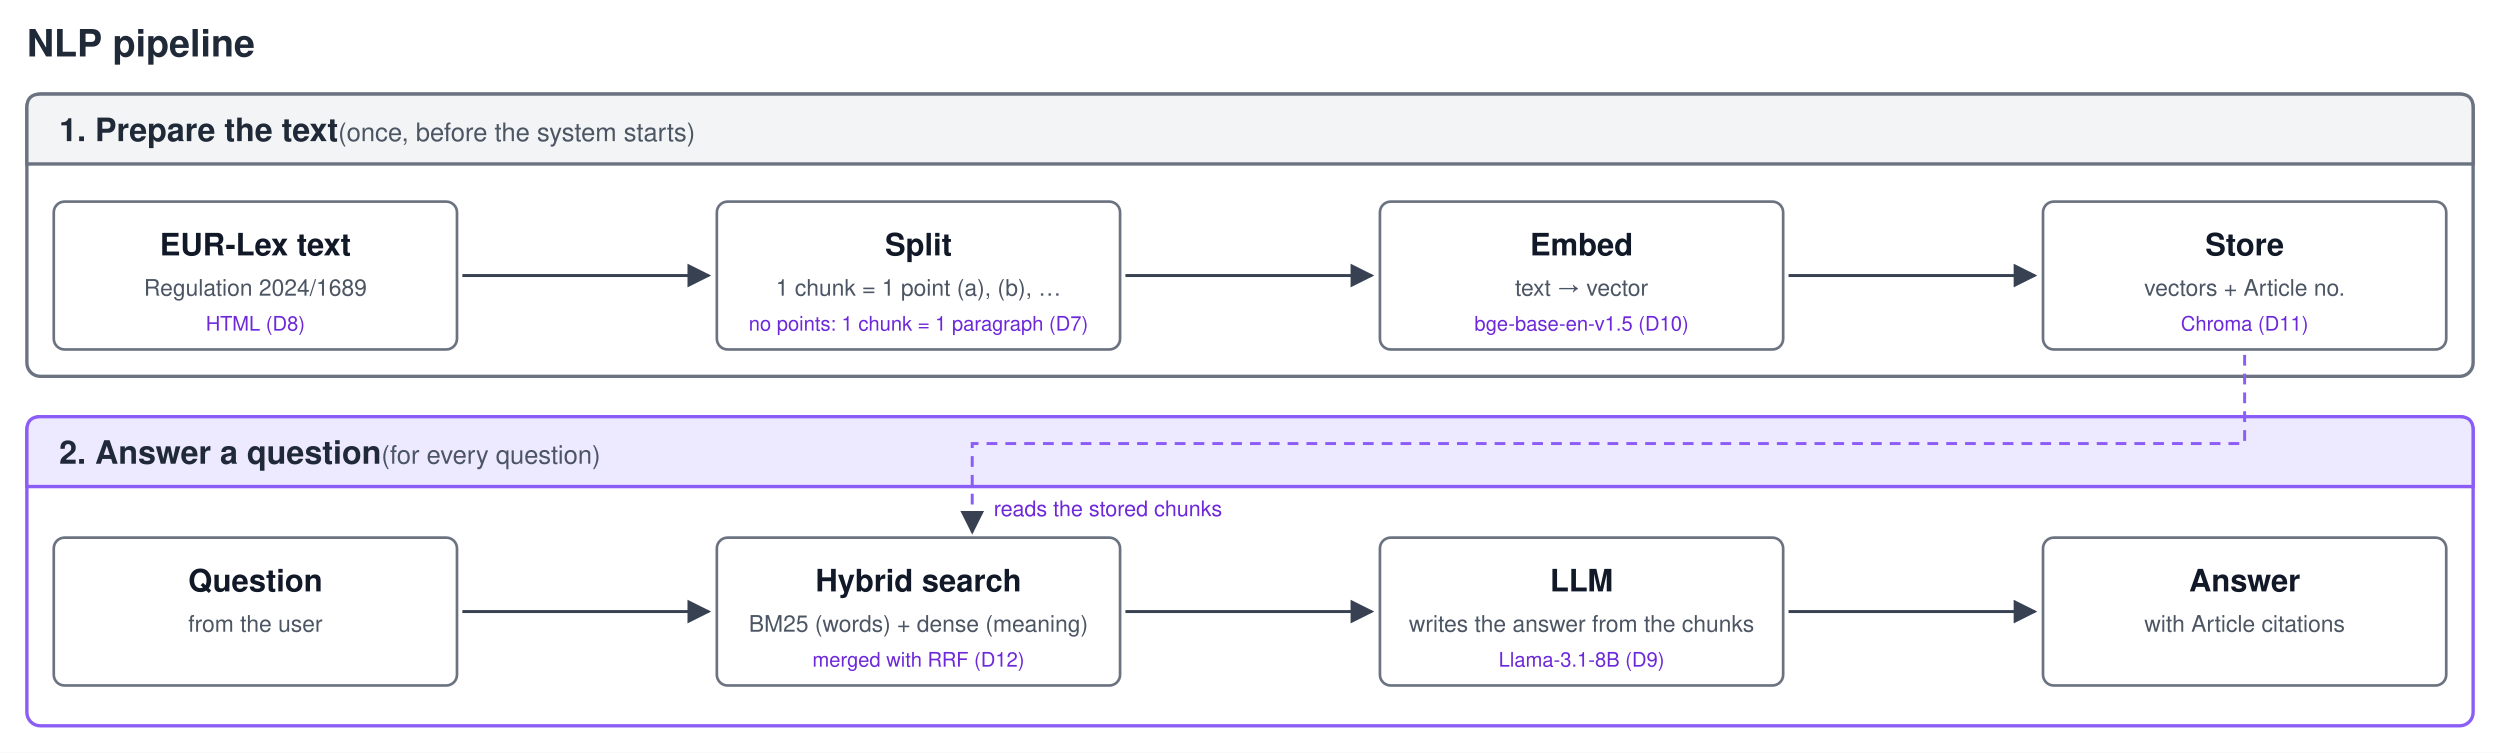
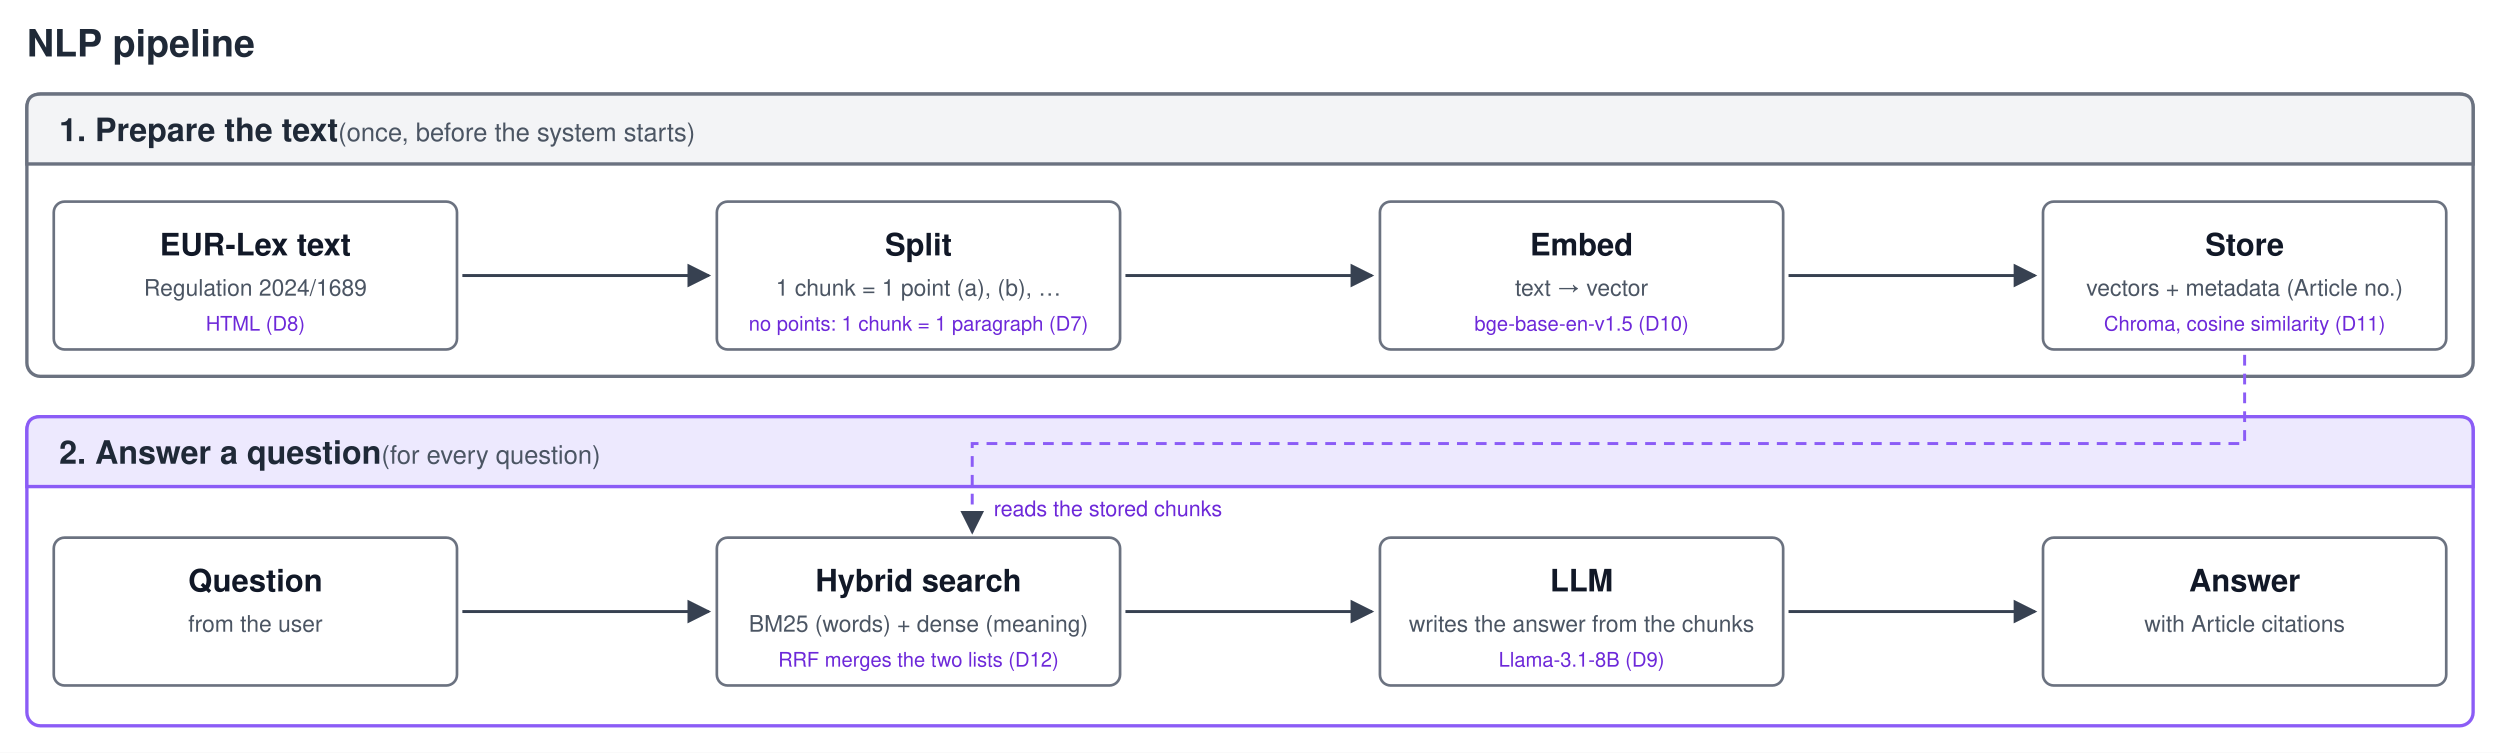
<svg xmlns="http://www.w3.org/2000/svg" width="1860" height="560" viewBox="0 0 1860 560">
  <defs>
    <marker id="m" viewBox="0 0 10 10" refX="9" refY="5" markerWidth="8" markerHeight="8" orient="auto">
      <path d="M0 0 L10 5 L0 10 z" fill="#374151" />
    </marker>
  </defs>
  <rect width="1860" height="560" fill="#ffffff" />
  <text x="20" y="42" font-family="Helvetica, Arial, sans-serif" font-size="28" font-weight="700" fill="#1f2937">NLP pipeline</text>
  <rect x="20" y="70" width="1820" height="210" rx="10" fill="#ffffff" stroke="#6b7280" stroke-width="2.5" />
  <path d="M20 122 V80 Q20 70 30 70 H1830 Q1840 70 1840 80 V122 Z" fill="#f3f4f6" stroke="#6b7280" stroke-width="2.5" />
  <text x="44" y="105" font-family="Helvetica, Arial, sans-serif" font-size="24" font-weight="700" fill="#1f2937">1. Prepare the text<tspan font-weight="400" font-size="19" fill="#4b5563">   (once, before the system starts)</tspan>
  </text>
  <text x="1816" y="105" text-anchor="end" font-family="Helvetica, Arial, sans-serif" font-size="19" fill="#4b5563" />
  <rect x="40.0" y="150" width="300" height="110" rx="8" fill="#ffffff" stroke="#6b7280" stroke-width="2" />
  <text x="190.0" y="190" text-anchor="middle" font-family="Helvetica, Arial, sans-serif" font-size="23" font-weight="600" fill="#111827">EUR-Lex text</text>
  <text x="190.0" y="220" text-anchor="middle" font-family="Helvetica, Arial, sans-serif" font-size="17" fill="#4b5563">Regulation 2024/1689</text>
  <text x="190.0" y="246" text-anchor="middle" font-family="Helvetica, Arial, sans-serif" font-size="15" fill="#6d28d9">HTML (D8)</text>
  <path d="M344.0 205 H527.333" fill="none" stroke="#374151" stroke-width="2.2" marker-end="url(#m)" />
  <rect x="533.333" y="150" width="300" height="110" rx="8" fill="#ffffff" stroke="#6b7280" stroke-width="2" />
  <text x="683.333" y="190" text-anchor="middle" font-family="Helvetica, Arial, sans-serif" font-size="23" font-weight="600" fill="#111827">Split</text>
  <text x="683.333" y="220" text-anchor="middle" font-family="Helvetica, Arial, sans-serif" font-size="17" fill="#4b5563">1 chunk = 1 point (a), (b), …</text>
  <text x="683.333" y="246" text-anchor="middle" font-family="Helvetica, Arial, sans-serif" font-size="15" fill="#6d28d9">no points: 1 chunk = 1 paragraph (D7)</text>
  <path d="M837.333 205 H1020.667" fill="none" stroke="#374151" stroke-width="2.2" marker-end="url(#m)" />
  <rect x="1026.667" y="150" width="300" height="110" rx="8" fill="#ffffff" stroke="#6b7280" stroke-width="2" />
  <text x="1176.667" y="190" text-anchor="middle" font-family="Helvetica, Arial, sans-serif" font-size="23" font-weight="600" fill="#111827">Embed</text>
  <text x="1176.667" y="220" text-anchor="middle" font-family="Helvetica, Arial, sans-serif" font-size="17" fill="#4b5563">text → vector</text>
  <text x="1176.667" y="246" text-anchor="middle" font-family="Helvetica, Arial, sans-serif" font-size="15" fill="#6d28d9">bge-base-en-v1.5 (D10)</text>
  <path d="M1330.667 205 H1514.0" fill="none" stroke="#374151" stroke-width="2.2" marker-end="url(#m)" />
  <rect x="1520.0" y="150" width="300" height="110" rx="8" fill="#ffffff" stroke="#6b7280" stroke-width="2" />
  <text x="1670.0" y="190" text-anchor="middle" font-family="Helvetica, Arial, sans-serif" font-size="23" font-weight="600" fill="#111827">Store</text>
-   <text x="1670.0" y="220" text-anchor="middle" font-family="Helvetica, Arial, sans-serif" font-size="17" fill="#4b5563">vectors + Article no.</text>
-   <text x="1670.0" y="246" text-anchor="middle" font-family="Helvetica, Arial, sans-serif" font-size="15" fill="#6d28d9">Chroma (D11)</text>
+   <text x="1670.0" y="220" text-anchor="middle" font-family="Helvetica, Arial, sans-serif" font-size="17" fill="#4b5563">vectors + metadata (Article no.)</text>
+   <text x="1670.0" y="246" text-anchor="middle" font-family="Helvetica, Arial, sans-serif" font-size="15" fill="#6d28d9">Chroma, cosine similarity (D11)</text>
  <rect x="20" y="310" width="1820" height="230" rx="10" fill="#ffffff" stroke="#8b5cf6" stroke-width="2.5" />
  <path d="M20 362 V320 Q20 310 30 310 H1830 Q1840 310 1840 320 V362 Z" fill="#ede9fe" stroke="#8b5cf6" stroke-width="2.5" />
  <text x="44" y="345" font-family="Helvetica, Arial, sans-serif" font-size="24" font-weight="700" fill="#1f2937">2. Answer a question<tspan font-weight="400" font-size="19" fill="#4b5563">   (for every question)</tspan>
  </text>
  <text x="1816" y="345" text-anchor="end" font-family="Helvetica, Arial, sans-serif" font-size="19" fill="#4b5563" />
  <rect x="40.0" y="400" width="300" height="110" rx="8" fill="#ffffff" stroke="#6b7280" stroke-width="2" />
  <text x="190.0" y="440" text-anchor="middle" font-family="Helvetica, Arial, sans-serif" font-size="23" font-weight="600" fill="#111827">Question</text>
  <text x="190.0" y="470" text-anchor="middle" font-family="Helvetica, Arial, sans-serif" font-size="17" fill="#4b5563">from the user</text>
  <path d="M344.0 455 H527.333" fill="none" stroke="#374151" stroke-width="2.2" marker-end="url(#m)" />
  <rect x="533.333" y="400" width="300" height="110" rx="8" fill="#ffffff" stroke="#6b7280" stroke-width="2" />
  <text x="683.333" y="440" text-anchor="middle" font-family="Helvetica, Arial, sans-serif" font-size="23" font-weight="600" fill="#111827">Hybrid search</text>
  <text x="683.333" y="470" text-anchor="middle" font-family="Helvetica, Arial, sans-serif" font-size="17" fill="#4b5563">BM25 (words) + dense (meaning)</text>
-   <text x="683.333" y="496" text-anchor="middle" font-family="Helvetica, Arial, sans-serif" font-size="15" fill="#6d28d9">merged with RRF (D12)</text>
+   <text x="683.333" y="496" text-anchor="middle" font-family="Helvetica, Arial, sans-serif" font-size="15" fill="#6d28d9">RRF merges the two lists (D12)</text>
  <path d="M837.333 455 H1020.667" fill="none" stroke="#374151" stroke-width="2.2" marker-end="url(#m)" />
  <rect x="1026.667" y="400" width="300" height="110" rx="8" fill="#ffffff" stroke="#6b7280" stroke-width="2" />
  <text x="1176.667" y="440" text-anchor="middle" font-family="Helvetica, Arial, sans-serif" font-size="23" font-weight="600" fill="#111827">LLM</text>
  <text x="1176.667" y="470" text-anchor="middle" font-family="Helvetica, Arial, sans-serif" font-size="17" fill="#4b5563">writes the answer from the chunks</text>
  <text x="1176.667" y="496" text-anchor="middle" font-family="Helvetica, Arial, sans-serif" font-size="15" fill="#6d28d9">Llama-3.1-8B (D9)</text>
  <path d="M1330.667 455 H1514.0" fill="none" stroke="#374151" stroke-width="2.2" marker-end="url(#m)" />
  <rect x="1520.0" y="400" width="300" height="110" rx="8" fill="#ffffff" stroke="#6b7280" stroke-width="2" />
  <text x="1670.0" y="440" text-anchor="middle" font-family="Helvetica, Arial, sans-serif" font-size="23" font-weight="600" fill="#111827">Answer</text>
  <text x="1670.0" y="470" text-anchor="middle" font-family="Helvetica, Arial, sans-serif" font-size="17" fill="#4b5563">with Article citations</text>
  <path d="M1670.0 264 V330 H723.333 V396" fill="none" stroke="#8b5cf6" stroke-width="2.2" stroke-dasharray="8 6" marker-end="url(#m)" />
  <text x="739.333" y="384" font-family="Helvetica, Arial, sans-serif" font-size="16" fill="#6d28d9">reads the stored chunks</text>
</svg>
